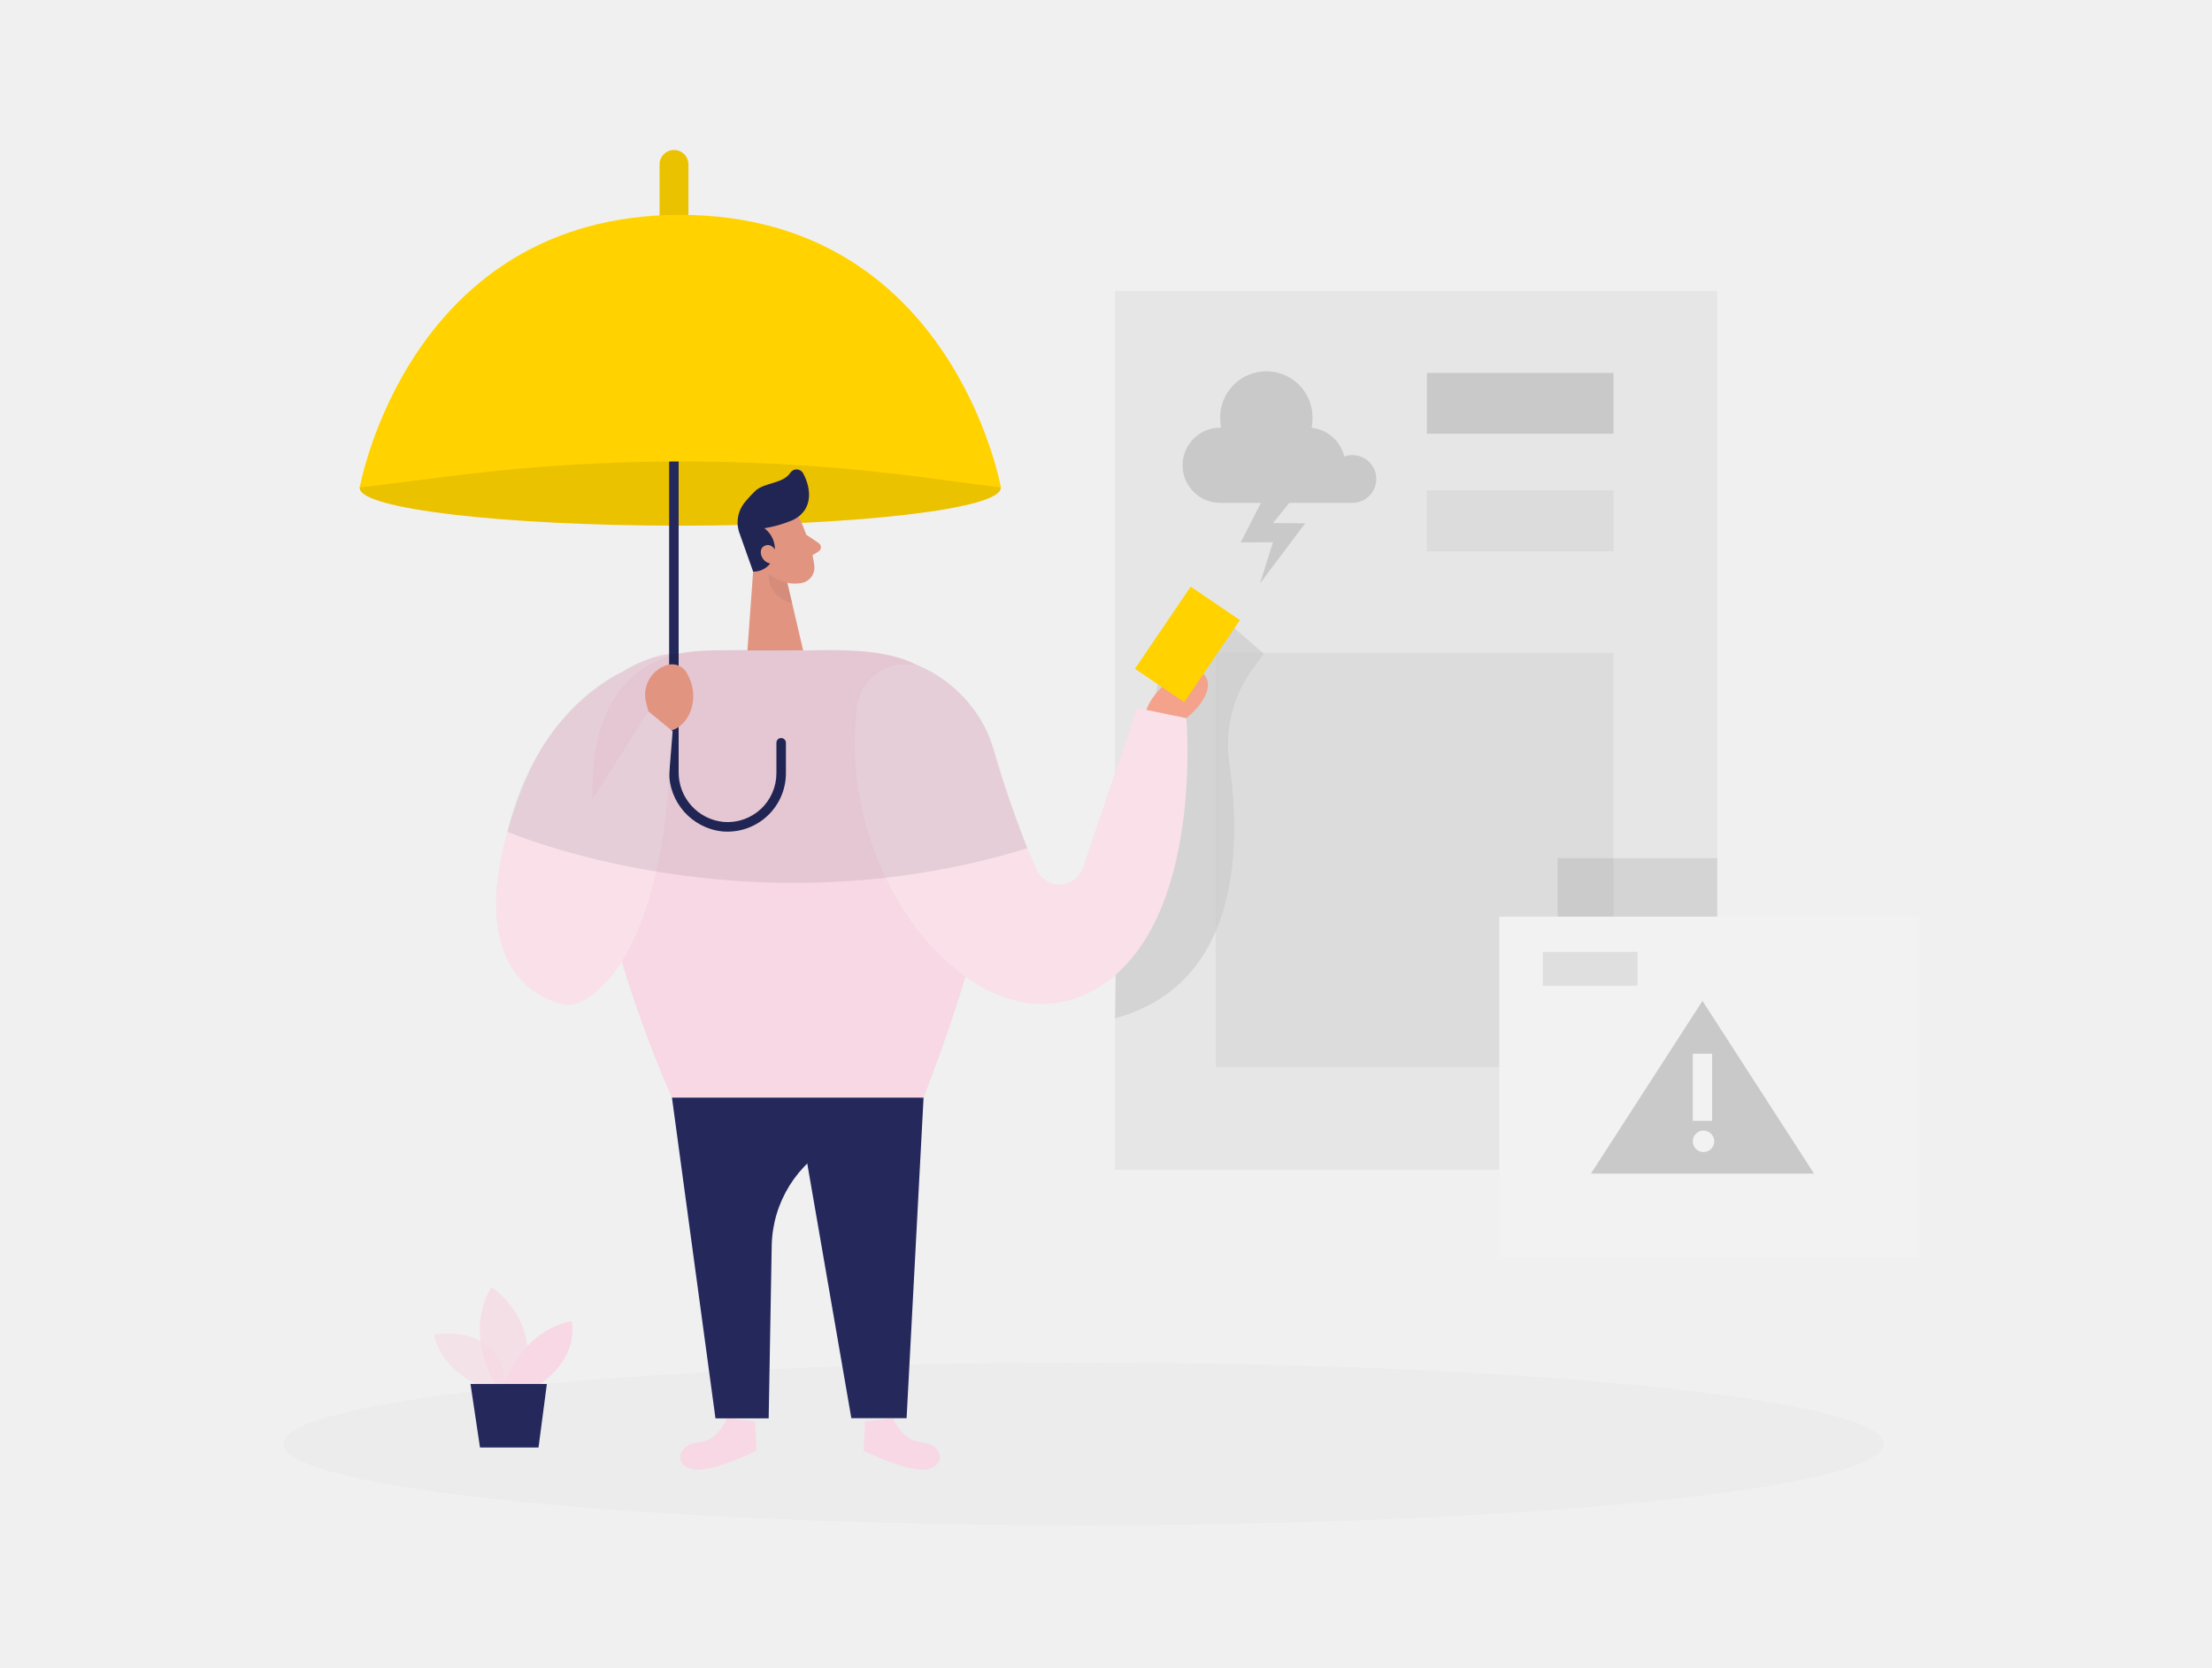
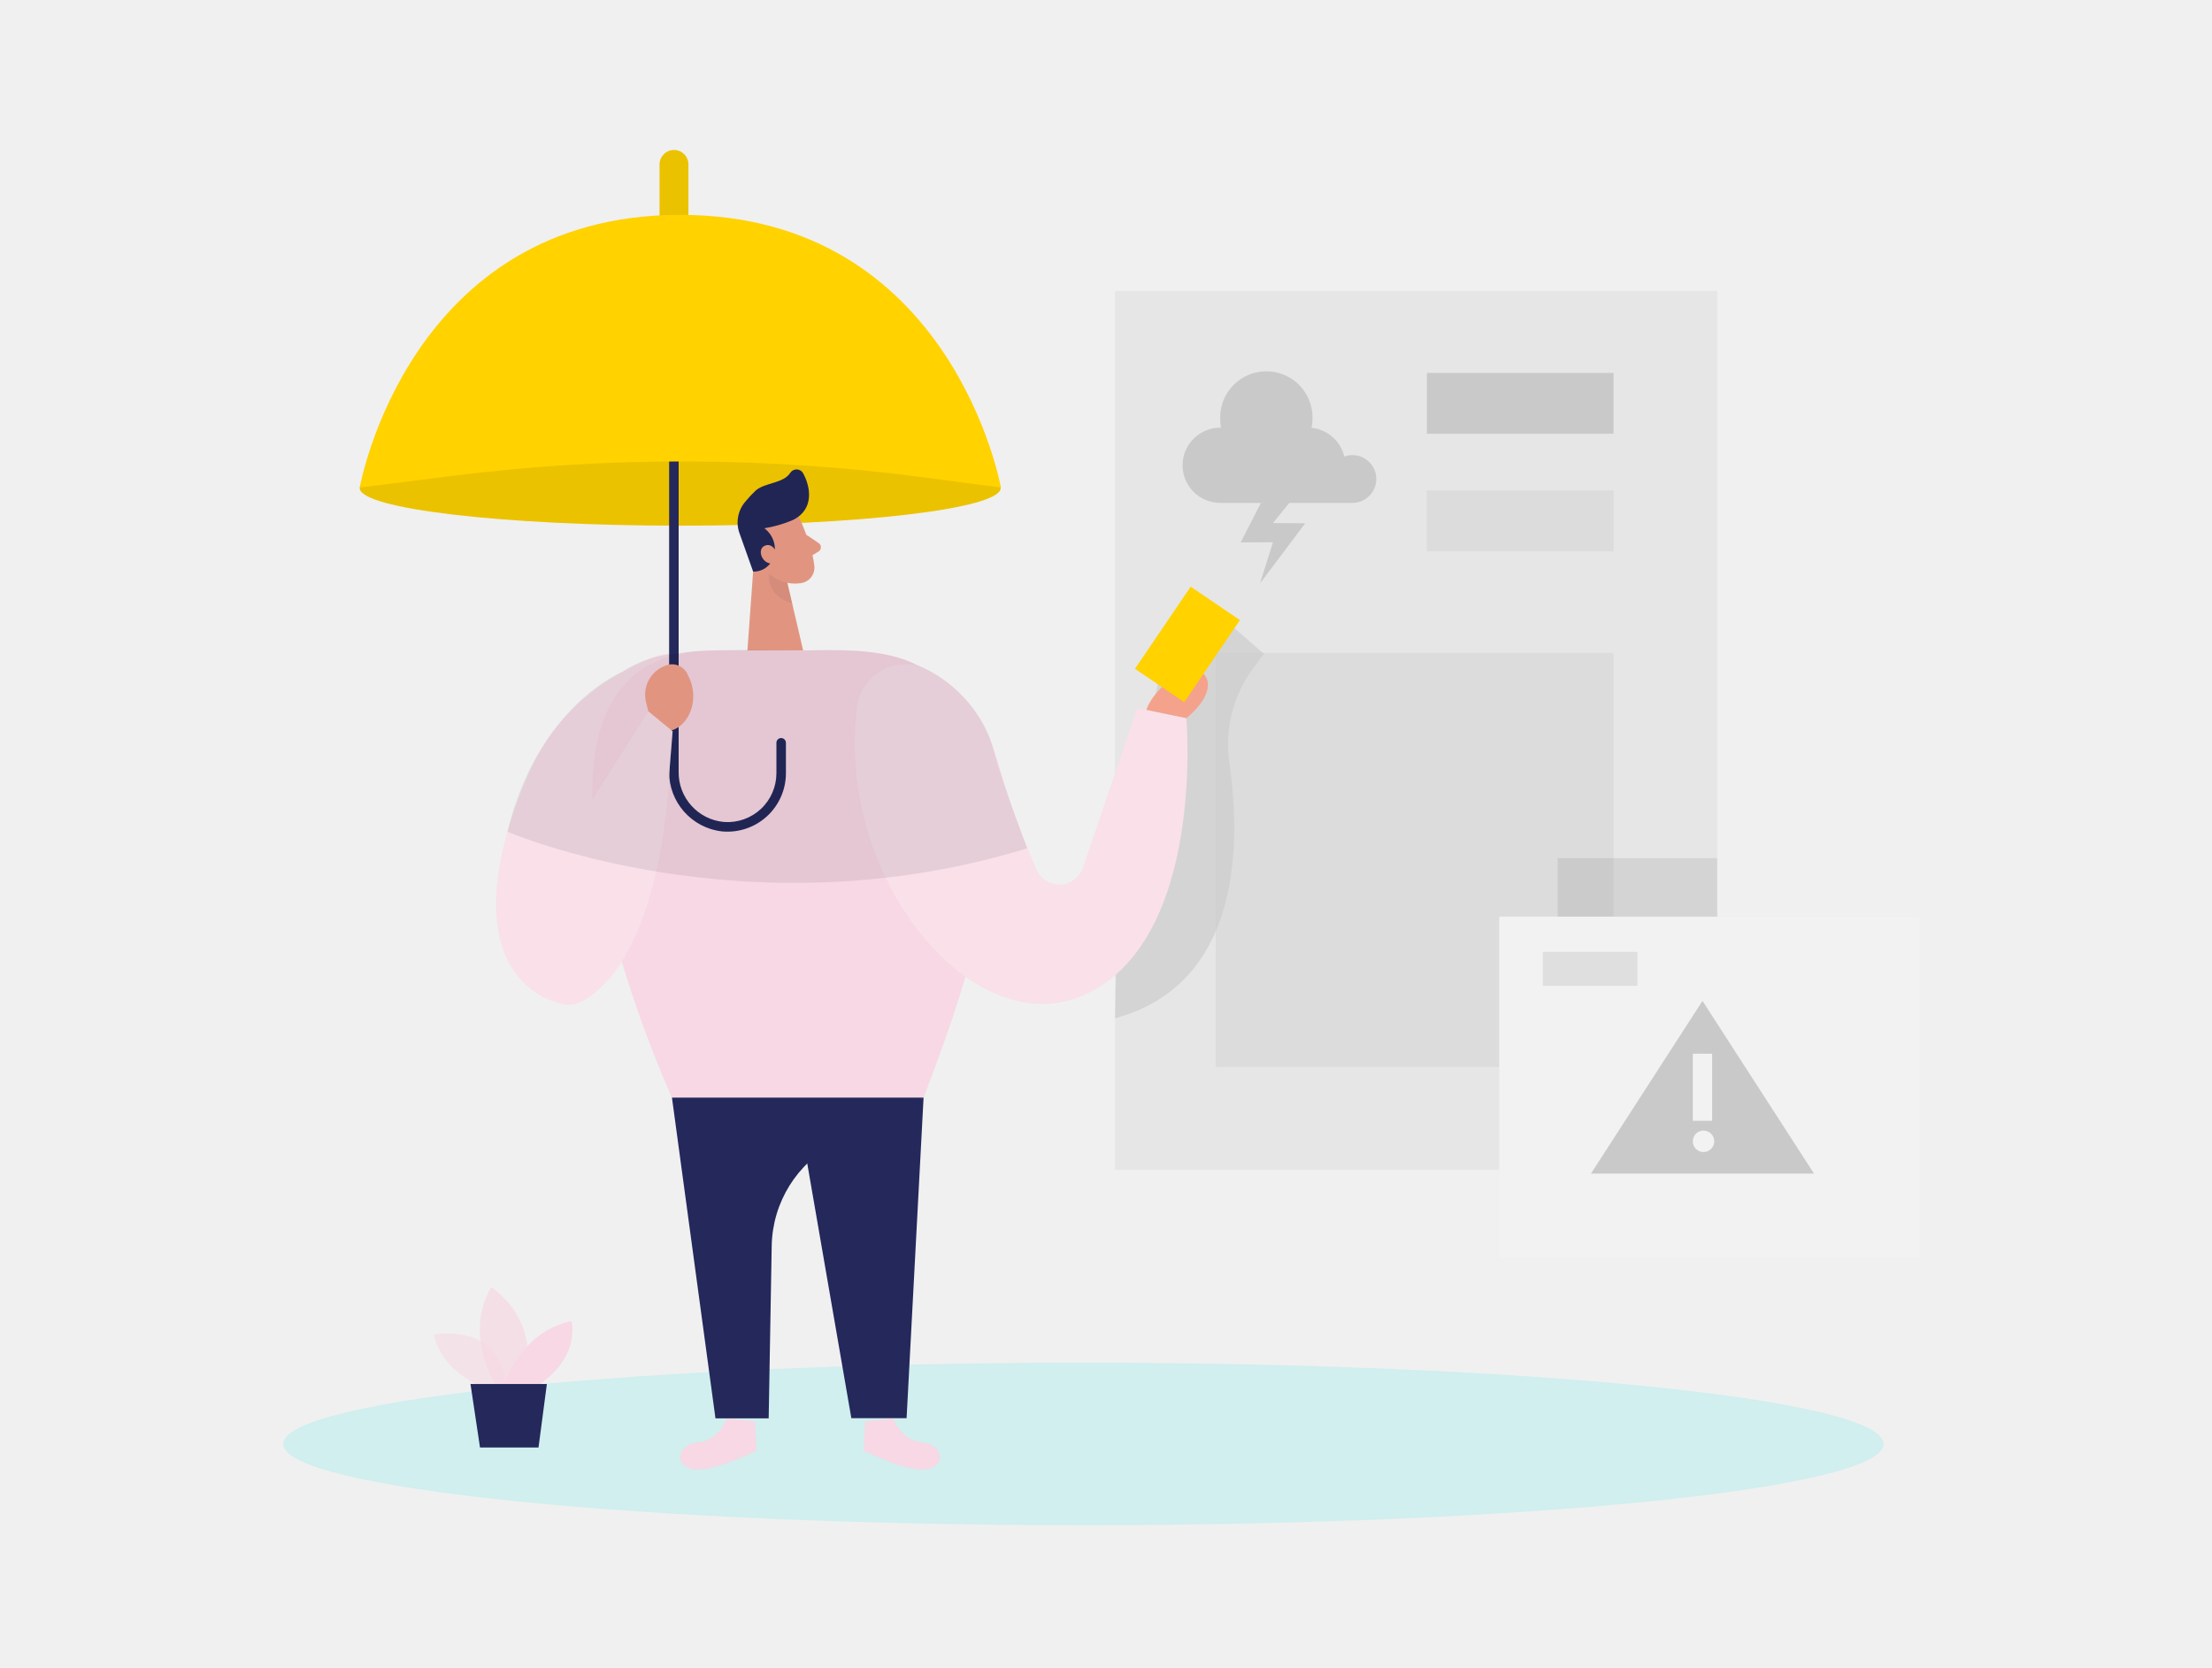
<svg xmlns="http://www.w3.org/2000/svg" id="Layer_1" data-name="Layer 1" viewBox="0 0 400 300" width="406" height="306" class="illustration styles_illustrationTablet__1DWOa">
  <rect x="201.64" y="51.86" width="108.88" height="158.92" fill="#e6e6e6" />
  <path d="M131.3,131.52a10.16,10.16,0,0,0-13-13.48c-8.55,3.38-17.64,9.59-22.62,21-11.2,25.59-5.15,39,6,41.77S127.24,141,127.24,141Z" fill="#F7D8E4" />
  <path d="M131.3,131.52a10.16,10.16,0,0,0-13-13.48c-8.55,3.38-17.64,9.59-22.62,21-11.2,25.59-5.15,39,6,41.77S127.24,141,127.24,141Z" fill="#fff" opacity="0.2" />
-   <ellipse cx="195.92" cy="260.35" rx="144.69" ry="14.69" fill="#e6e6e6" opacity="0.45" />
+   <ellipse cx="195.92" cy="260.35" rx="144.69" ry="14.69" fill="#a8edea" opacity="0.45" />
  <path d="M88.58,250.53s-8.29-2.23-10.13-9.94c0,0,12.83-2.64,13.25,10.61Z" fill="#F7D8E4" opacity="0.58" />
  <path d="M89.59,249.7s-5.82-9.13-.76-17.7c0,0,9.78,6.15,5.49,17.7Z" fill="#F7D8E4" opacity="0.73" />
  <path d="M91.09,249.7s3-9.68,12.25-11.55c0,0,1.76,6.27-5.94,11.55Z" fill="#F7D8E4" />
  <polygon points="85.08 249.51 86.8 260.99 97.38 260.99 98.89 249.51 85.08 249.51" fill="#24285b" />
  <path d="M131.46,255.69s-1.46,4.05-5.12,4.36-4.62,3.89-1.33,4.82,11.78-3.3,11.78-3.3l-.24-5.28Z" fill="#F7D8E4" />
  <path d="M161.51,255.69s1.46,4.05,5.12,4.36,4.62,3.89,1.33,4.82-11.78-3.3-11.78-3.3l.24-5.28Z" fill="#F7D8E4" />
  <ellipse cx="123" cy="87.51" rx="57.95" ry="6.8" fill="#ffd200" />
  <ellipse cx="123" cy="87.51" rx="57.95" ry="6.8" opacity="0.08" />
  <path d="M144.45,92.65s2.41,5.1,2.81,8.93a2.83,2.83,0,0,1-2.53,3.12,6.25,6.25,0,0,1-6.22-2.72l-3.29-4a5.05,5.05,0,0,1,.22-5.84C137.62,88.85,143.14,89.47,144.45,92.65Z" fill="#f4a28c" />
  <polygon points="136.46 98.87 135.13 117.3 145.34 117.31 142.29 104.23 136.46 98.87" fill="#f4a28c" />
  <path d="M143.22,93.36a22.39,22.39,0,0,1-5,1.42A4.7,4.7,0,0,1,140,99.62a3.82,3.82,0,0,1-3.8,3l-2.43-6.83a5.76,5.76,0,0,1,1-5.81,21.23,21.23,0,0,1,1.86-2c1.67-1.5,5-1.26,6.28-3.23a1.36,1.36,0,0,1,2.33.09c1.07,1.95,1.91,5.34-.47,7.51A5.71,5.71,0,0,1,143.22,93.36Z" fill="#24285b" />
  <path d="M140.5,99.26s-.79-2-2.26-1.3-.35,3.65,1.83,3.15Z" fill="#f4a28c" />
  <path d="M145.8,95.94,148,97.43A.91.91,0,0,1,148,99l-1.88,1.13Z" fill="#f4a28c" />
  <path d="M142.37,104.6a6.94,6.94,0,0,1-3.32-1.59s-.66,4,4.2,5.34Z" fill="#ce8172" opacity="0.31" />
  <path d="M148,97.43l-2.22-1.49h0c-.69-1.89-1.35-3.3-1.35-3.3v0l.27-.19c2.38-2.17,1.54-5.56.47-7.51a1.36,1.36,0,0,0-2.33-.09c-1.27,2-4.61,1.73-6.28,3.23a21.23,21.23,0,0,0-1.86,2,5.76,5.76,0,0,0-.95,5.81l2.43,6.83h0l-1.06,14.64h10.21l-2.53-10.85-.44-1.86h0a8.67,8.67,0,0,0,2.36.1,2.84,2.84,0,0,0,2.53-3.12,15,15,0,0,0-.35-2l1.08-.64A.91.91,0,0,0,148,97.43Z" opacity="0.08" />
  <path d="M220.54,110.48l8,7-2,2.71a23.09,23.09,0,0,0-4.24,17c2,13.86,2.56,39.9-20.67,46.19l.55-24.45,8.05-40.36Z" opacity="0.08" />
  <path d="M128.22,116.86h21.91c6.49,0,11.49.24,17.17,3.38,13.67,7.55,20.15,24.81-.29,77.48h-45.5S85,118.06,128.22,116.86Z" fill="#F7D8E4" />
  <path d="M130.56,149.59A10.77,10.77,0,0,1,121,138.77V56.63h1.72v82.14a9,9,0,0,0,8.23,9.12,8.84,8.84,0,0,0,9.45-8.81v-5.5a.86.86,0,0,1,.86-.87h0a.87.87,0,0,1,.86.87v5.5A10.57,10.57,0,0,1,130.56,149.59Z" fill="#24285b" />
  <rect x="119.27" y="26.38" width="5.22" height="20.71" rx="2.61" ry="2.61" fill="#ffd200" />
  <rect x="119.27" y="26.38" width="5.22" height="20.71" rx="2.61" ry="2.61" opacity="0.08" />
  <path d="M181,87.42S172.23,38.12,123,38.11h0c-49.23,0-57.95,49.31-57.95,49.31l15.86-2a332,332,0,0,1,87.15.3Z" fill="#ffd200" />
  <path d="M116.85,126.34a5.6,5.6,0,0,1,3.47-6.72,3.1,3.1,0,0,1,4.1,1.76c2.28,4.24.2,9.47-3.55,10.08a3,3,0,0,1-3.3-2.29Z" fill="#f4a28c" />
  <path d="M121.51,197.72l7.87,58H139l.55-31.22a21.3,21.3,0,0,1,11.52-18.53L167,197.72Z" fill="#24285b" />
  <polygon points="167.01 197.72 163.94 255.69 153.95 255.69 145.34 205.95 167.01 197.72" fill="#24285b" />
  <path d="M155,127a8.71,8.71,0,0,1,12.35-6.77c4.92,2.37,10.32,7.1,13,16.51a158.81,158.81,0,0,0,7.08,19.79,4.53,4.53,0,0,0,8.43-.38l9.77-28.89,8.9,1.84s3.55,40.32-18.57,50.09C175.85,188.08,151,158,155,127Z" fill="#F7D8E4" />
  <path d="M155,127a8.71,8.71,0,0,1,12.35-6.77c4.92,2.37,10.32,7.1,13,16.51a158.81,158.81,0,0,0,7.08,19.79,4.53,4.53,0,0,0,8.43-.38l9.77-28.89,8.9,1.84s3.55,40.32-18.57,50.09C175.85,188.08,151,158,155,127Z" fill="#fff" opacity="0.2" />
  <path d="M102.47,151.13l14.78-23.23,4.38,3.59-.61,7.59s-.93,34.08-16.39,41.44l-3.26-6.38A23.21,23.21,0,0,1,102.47,151.13Z" fill="#F7D8E4" />
  <path d="M102.47,151.13l14.78-23.23,4.38,3.59-.61,7.59s-.93,34.08-16.39,41.44l-3.26-6.38A23.21,23.21,0,0,1,102.47,151.13Z" fill="#fff" opacity="0.2" />
  <path d="M207.31,127.62s.72-2.93,5.24-6.16,9.57,1.3,2,7.65Z" fill="#f4a28c" />
  <rect x="209.36" y="106.81" width="10.76" height="17.94" transform="translate(102.05 -100.6) rotate(34.16)" fill="#ffd200" />
  <path d="M91.75,149.64s43.14,18.65,94,3c0,0-3.95-10.09-6.21-18.21s-9.41-13.43-14-15c0,0-4.75-3.35-20.39-2.53l-10.11-.13s-10.15,0-12.13.63a20.26,20.26,0,0,0-10.37,3.33S97.31,126.86,91.75,149.64Z" opacity="0.08" />
  <rect x="258.02" y="66.69" width="33.76" height="11" fill="#c9c9c9" />
  <rect x="258.02" y="87.94" width="33.76" height="11" fill="#c9c9c9" opacity="0.36" />
  <rect x="219.85" y="117.31" width="71.92" height="74.86" fill="#c9c9c9" opacity="0.36" />
  <rect x="281.68" y="154.43" width="28.85" height="61.7" opacity="0.08" />
  <path d="M244.56,81.54a4.46,4.46,0,0,0-1.47.27,6.8,6.8,0,0,0-5.91-5.19,8.22,8.22,0,0,0,.16-1.58,8.35,8.35,0,1,0-16.69,0,8.76,8.76,0,0,0,.15,1.55h-.15a6.8,6.8,0,0,0,0,13.6h23.91a4.32,4.32,0,0,0,0-8.64Z" fill="#c9c9c9" />
  <polygon points="228.02 90.18 224.35 97.34 230.19 97.31 227.86 104.74 236.02 93.88 230.19 93.84 233.35 89.94 228.02 90.18" fill="#c9c9c9" />
  <rect x="271.11" y="165" width="76" height="61.7" fill="#f2f2f2" />
  <polygon points="307.86 180.24 287.7 211.46 328.03 211.46 307.86 180.24" fill="#c9c9c9" />
  <rect x="306.11" y="189.79" width="3.5" height="12.13" fill="#f2f2f2" />
  <circle cx="308.05" cy="205.63" r="1.94" fill="#f2f2f2" />
  <rect x="278.99" y="171.38" width="17.12" height="6.13" opacity="0.08" />
</svg>
